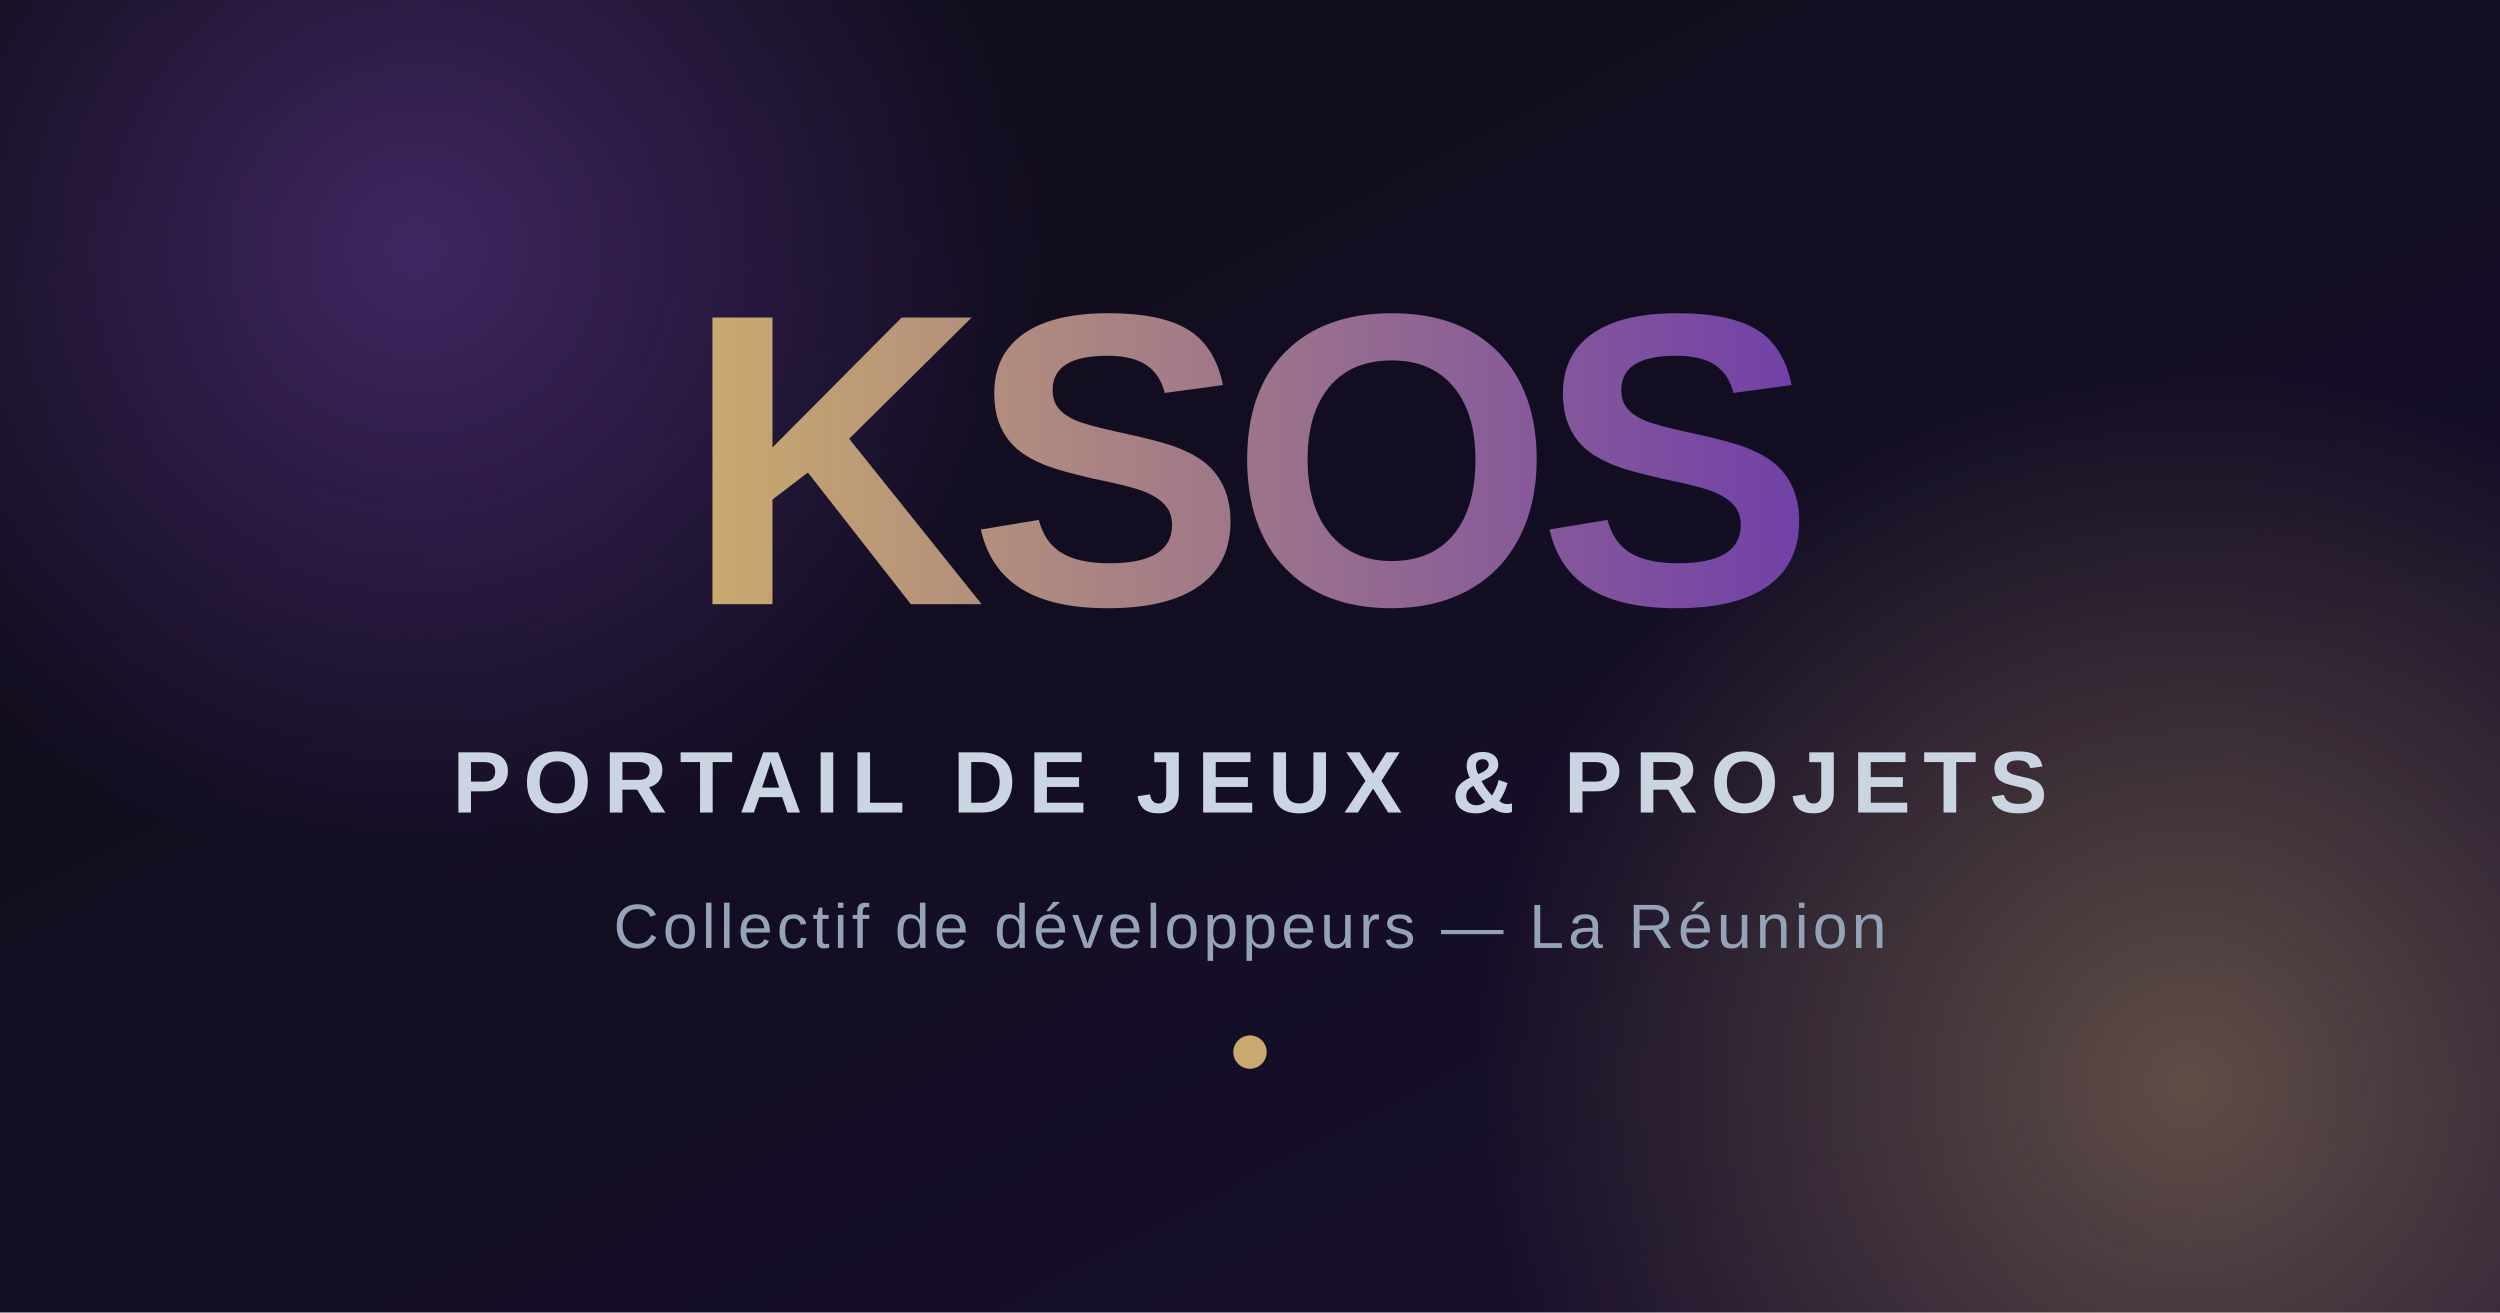
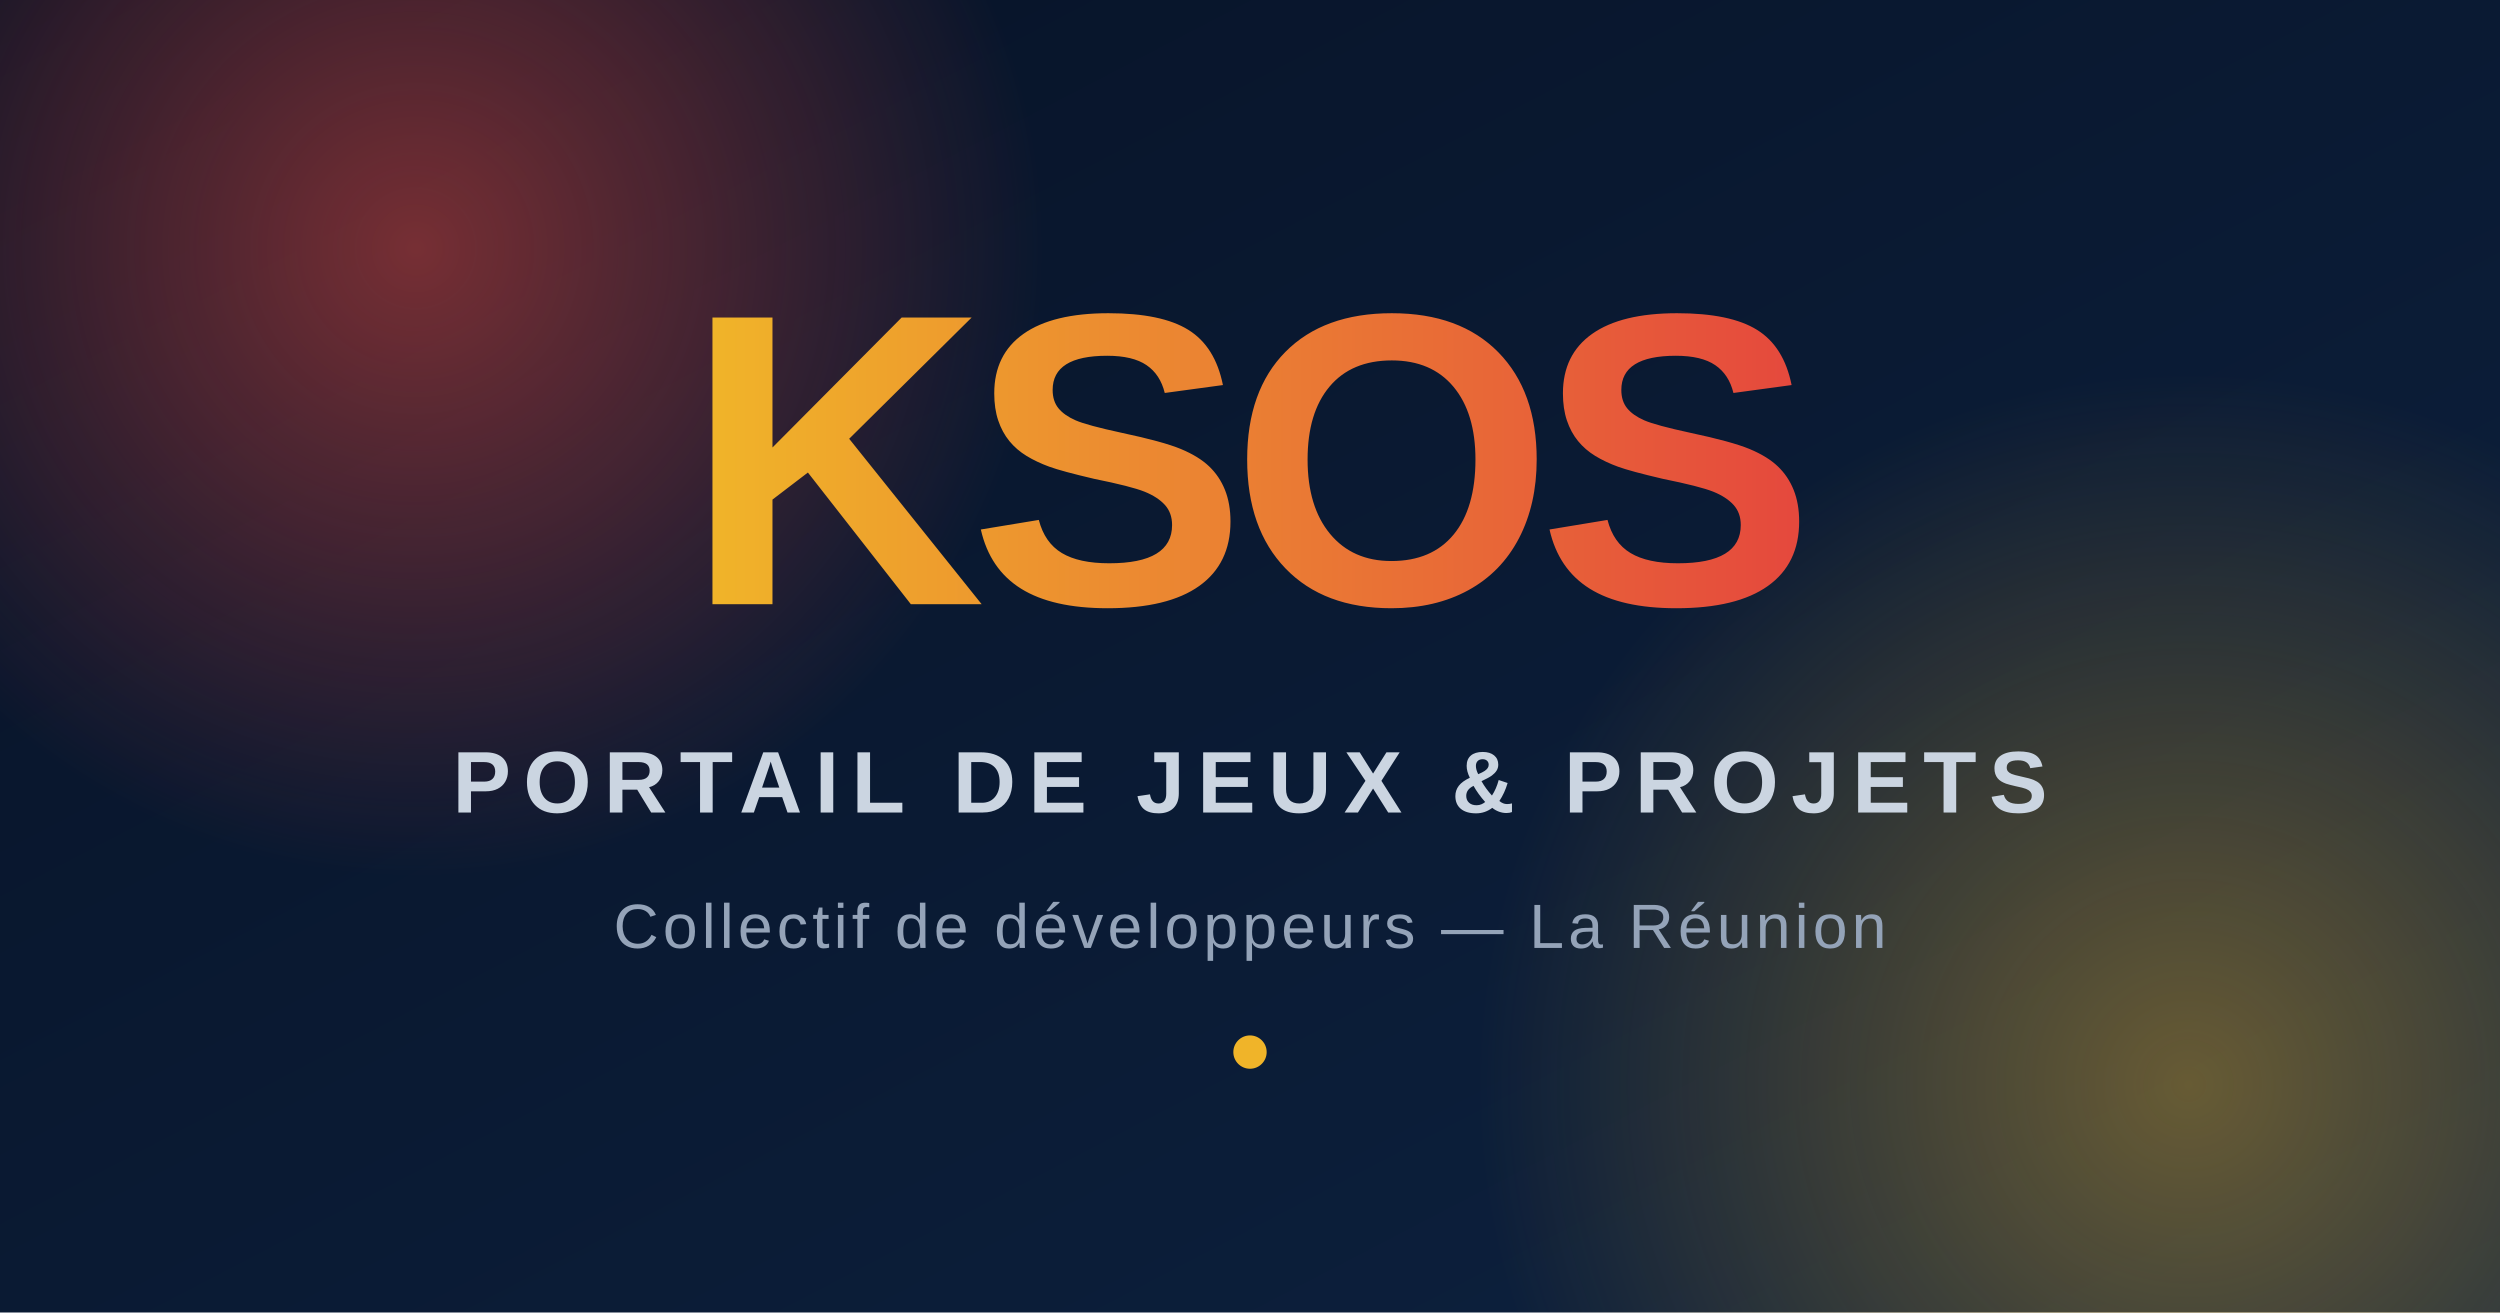
<svg xmlns="http://www.w3.org/2000/svg" width="1200" height="630" viewBox="0 0 1200 630">
  <defs>
    <linearGradient id="bg" x1="0" y1="0" x2="1" y2="1">
-       <stop offset="0%" stop-color="#0d0b16" />
-       <stop offset="100%" stop-color="#1a1030" />
+       <stop offset="0%" stop-color="#071226" />
+       <stop offset="100%" stop-color="#0d2240" />
    </linearGradient>
    <linearGradient id="text" x1="0" y1="0" x2="1" y2="0">
-       <stop offset="0%" stop-color="#c9a96e" />
-       <stop offset="100%" stop-color="#7040a8" />
+       <stop offset="0%" stop-color="#f0b429" />
+       <stop offset="100%" stop-color="#e5483d" />
    </linearGradient>
    <radialGradient id="orb1" cx="0.5" cy="0.5" r="0.5">
-       <stop offset="0%" stop-color="#7040a8" stop-opacity="0.5" />
-       <stop offset="100%" stop-color="#7040a8" stop-opacity="0" />
+       <stop offset="0%" stop-color="#e5483d" stop-opacity="0.5" />
+       <stop offset="100%" stop-color="#e5483d" stop-opacity="0" />
    </radialGradient>
    <radialGradient id="orb2" cx="0.5" cy="0.5" r="0.5">
-       <stop offset="0%" stop-color="#c9a96e" stop-opacity="0.4" />
-       <stop offset="100%" stop-color="#c9a96e" stop-opacity="0" />
+       <stop offset="0%" stop-color="#f0b429" stop-opacity="0.4" />
+       <stop offset="100%" stop-color="#f0b429" stop-opacity="0" />
    </radialGradient>
  </defs>
  <rect width="1200" height="630" fill="url(#bg)" />
  <circle cx="200" cy="120" r="300" fill="url(#orb1)" />
  <circle cx="1050" cy="520" r="340" fill="url(#orb2)" />
  <text x="600" y="290" font-family="Arial, sans-serif" font-size="200" font-weight="900" text-anchor="middle" fill="url(#text)" letter-spacing="-8">KSOS</text>
  <text x="600" y="390" font-family="Arial, sans-serif" font-size="42" font-weight="700" text-anchor="middle" fill="#cbd5e1" letter-spacing="6">PORTAIL DE JEUX &amp; PROJETS</text>
  <text x="600" y="455" font-family="Arial, sans-serif" font-size="30" font-weight="500" text-anchor="middle" fill="#94a3b8" letter-spacing="2">Collectif de développeurs — La Réunion</text>
-   <circle cx="600" cy="505" r="8" fill="#c9a96e" />
+   <circle cx="600" cy="505" r="8" fill="#f0b429" />
</svg>
